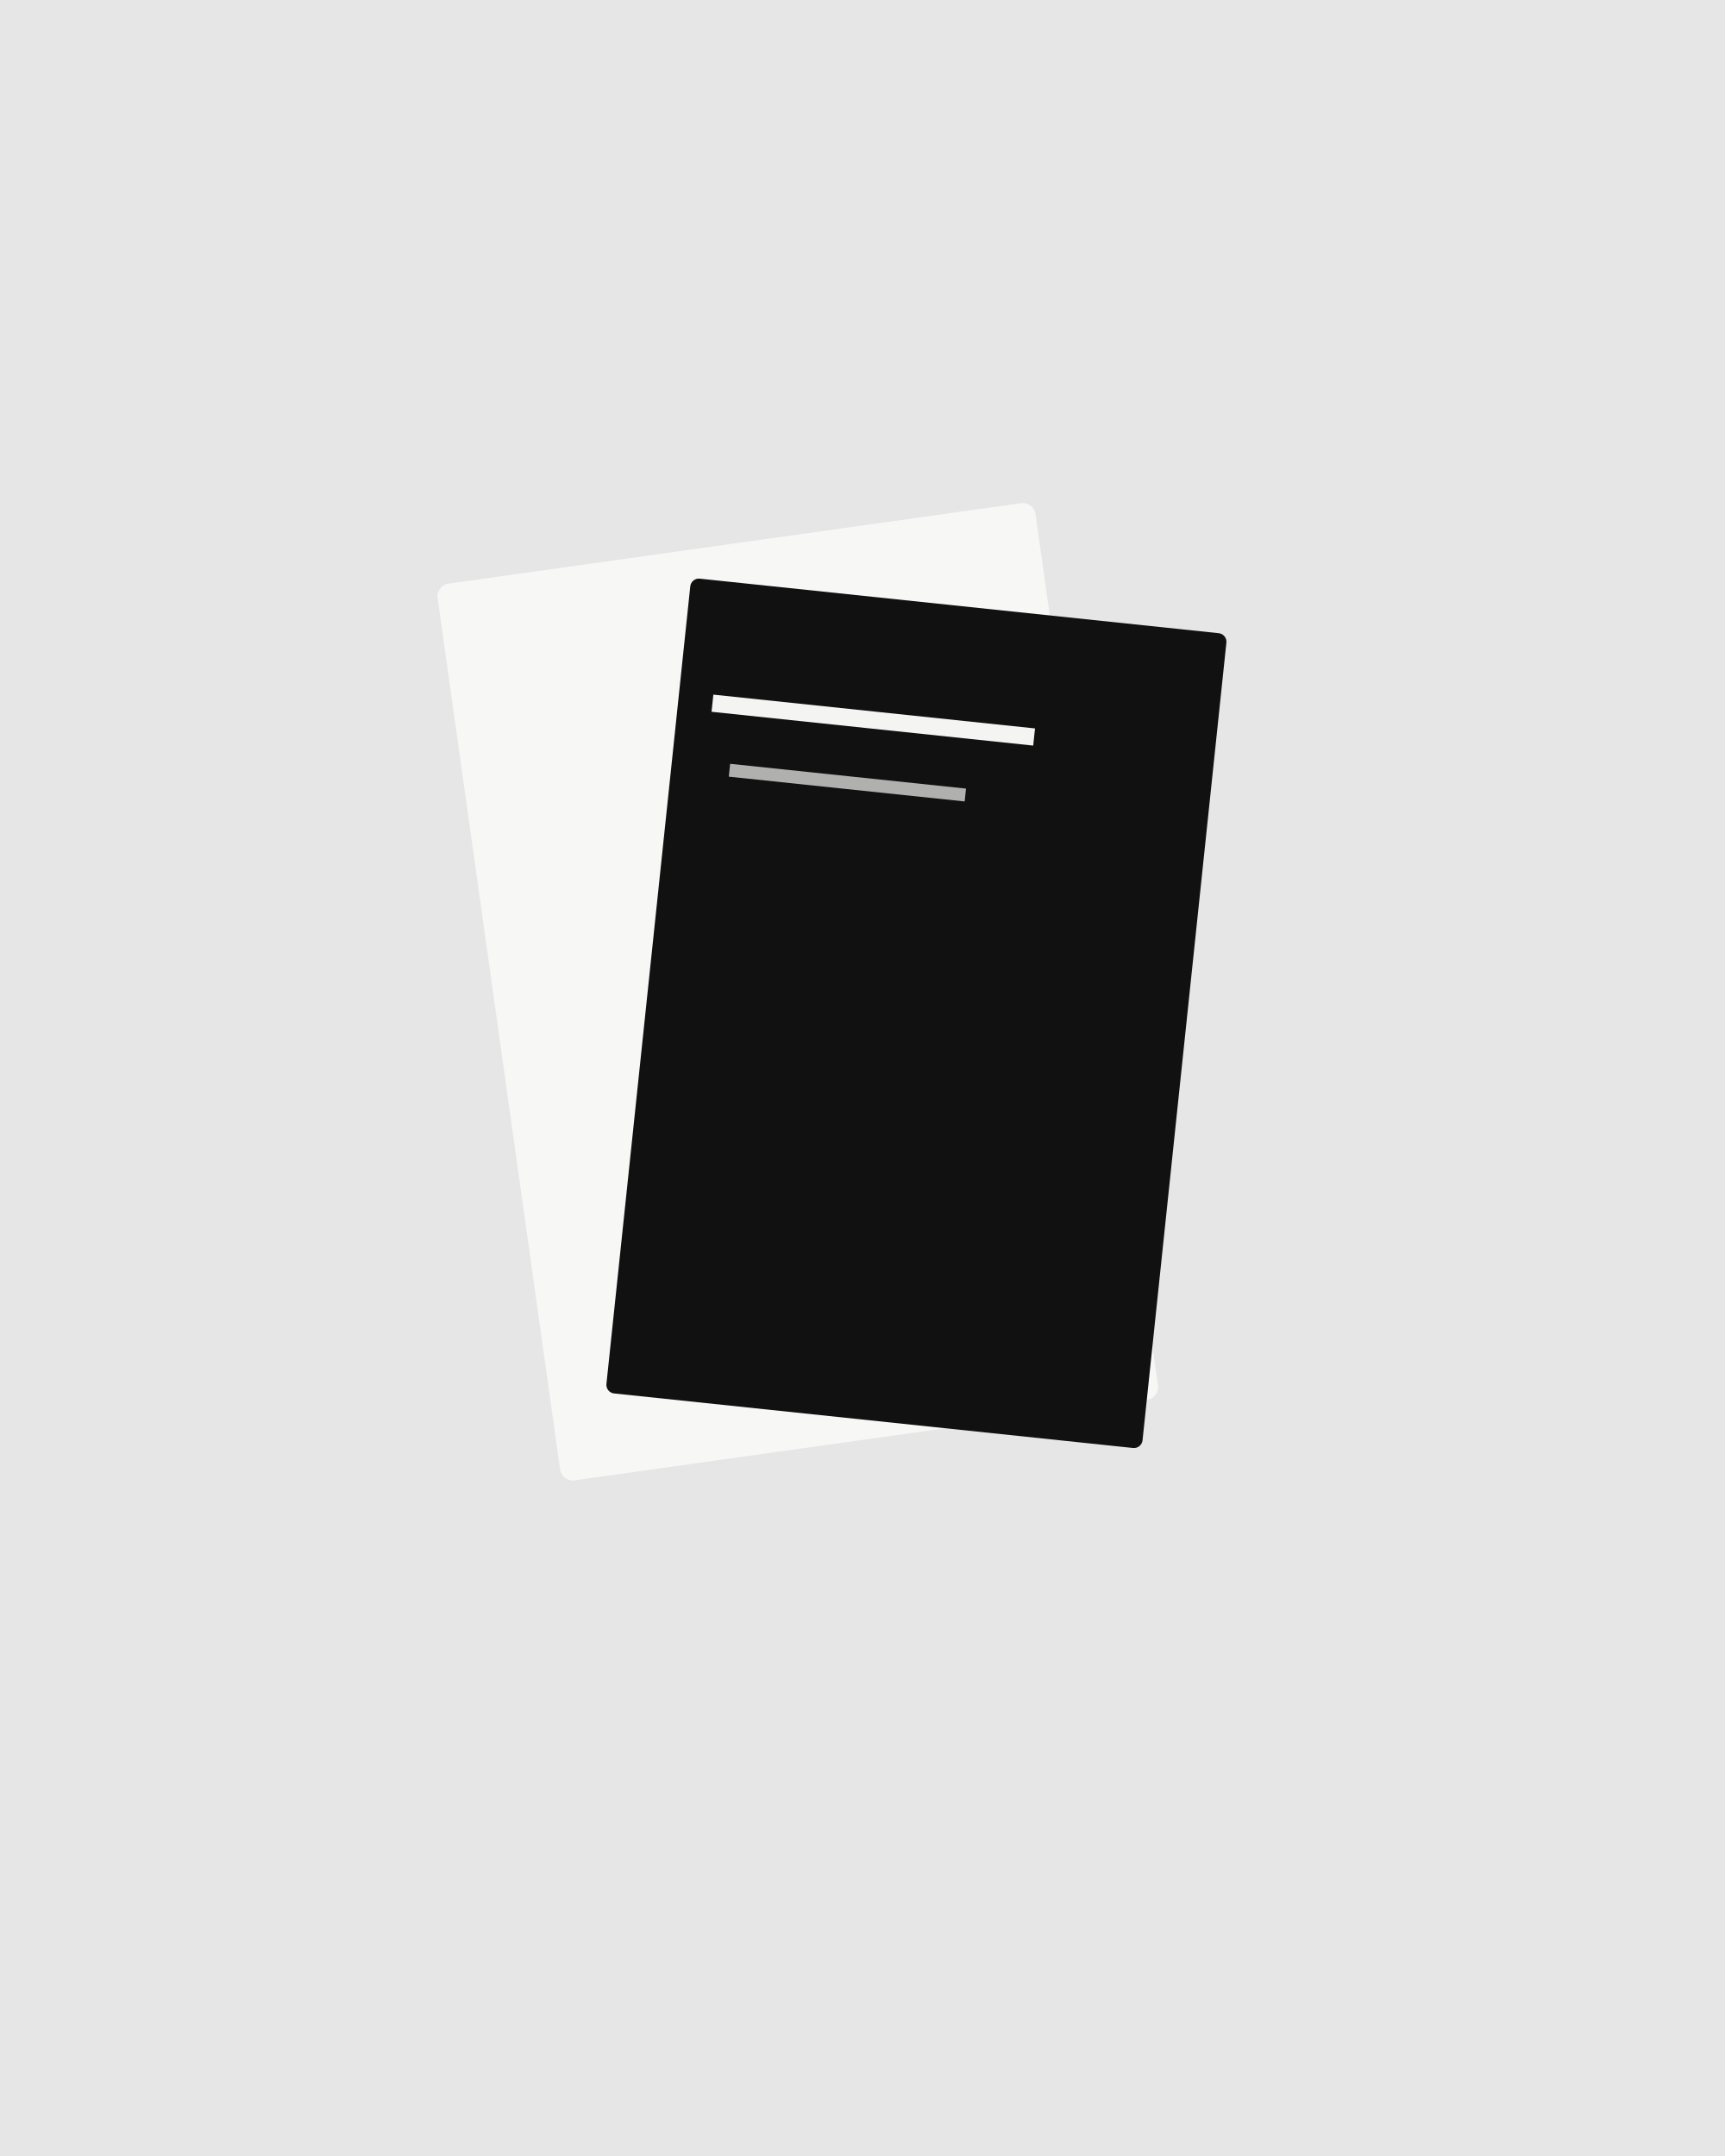
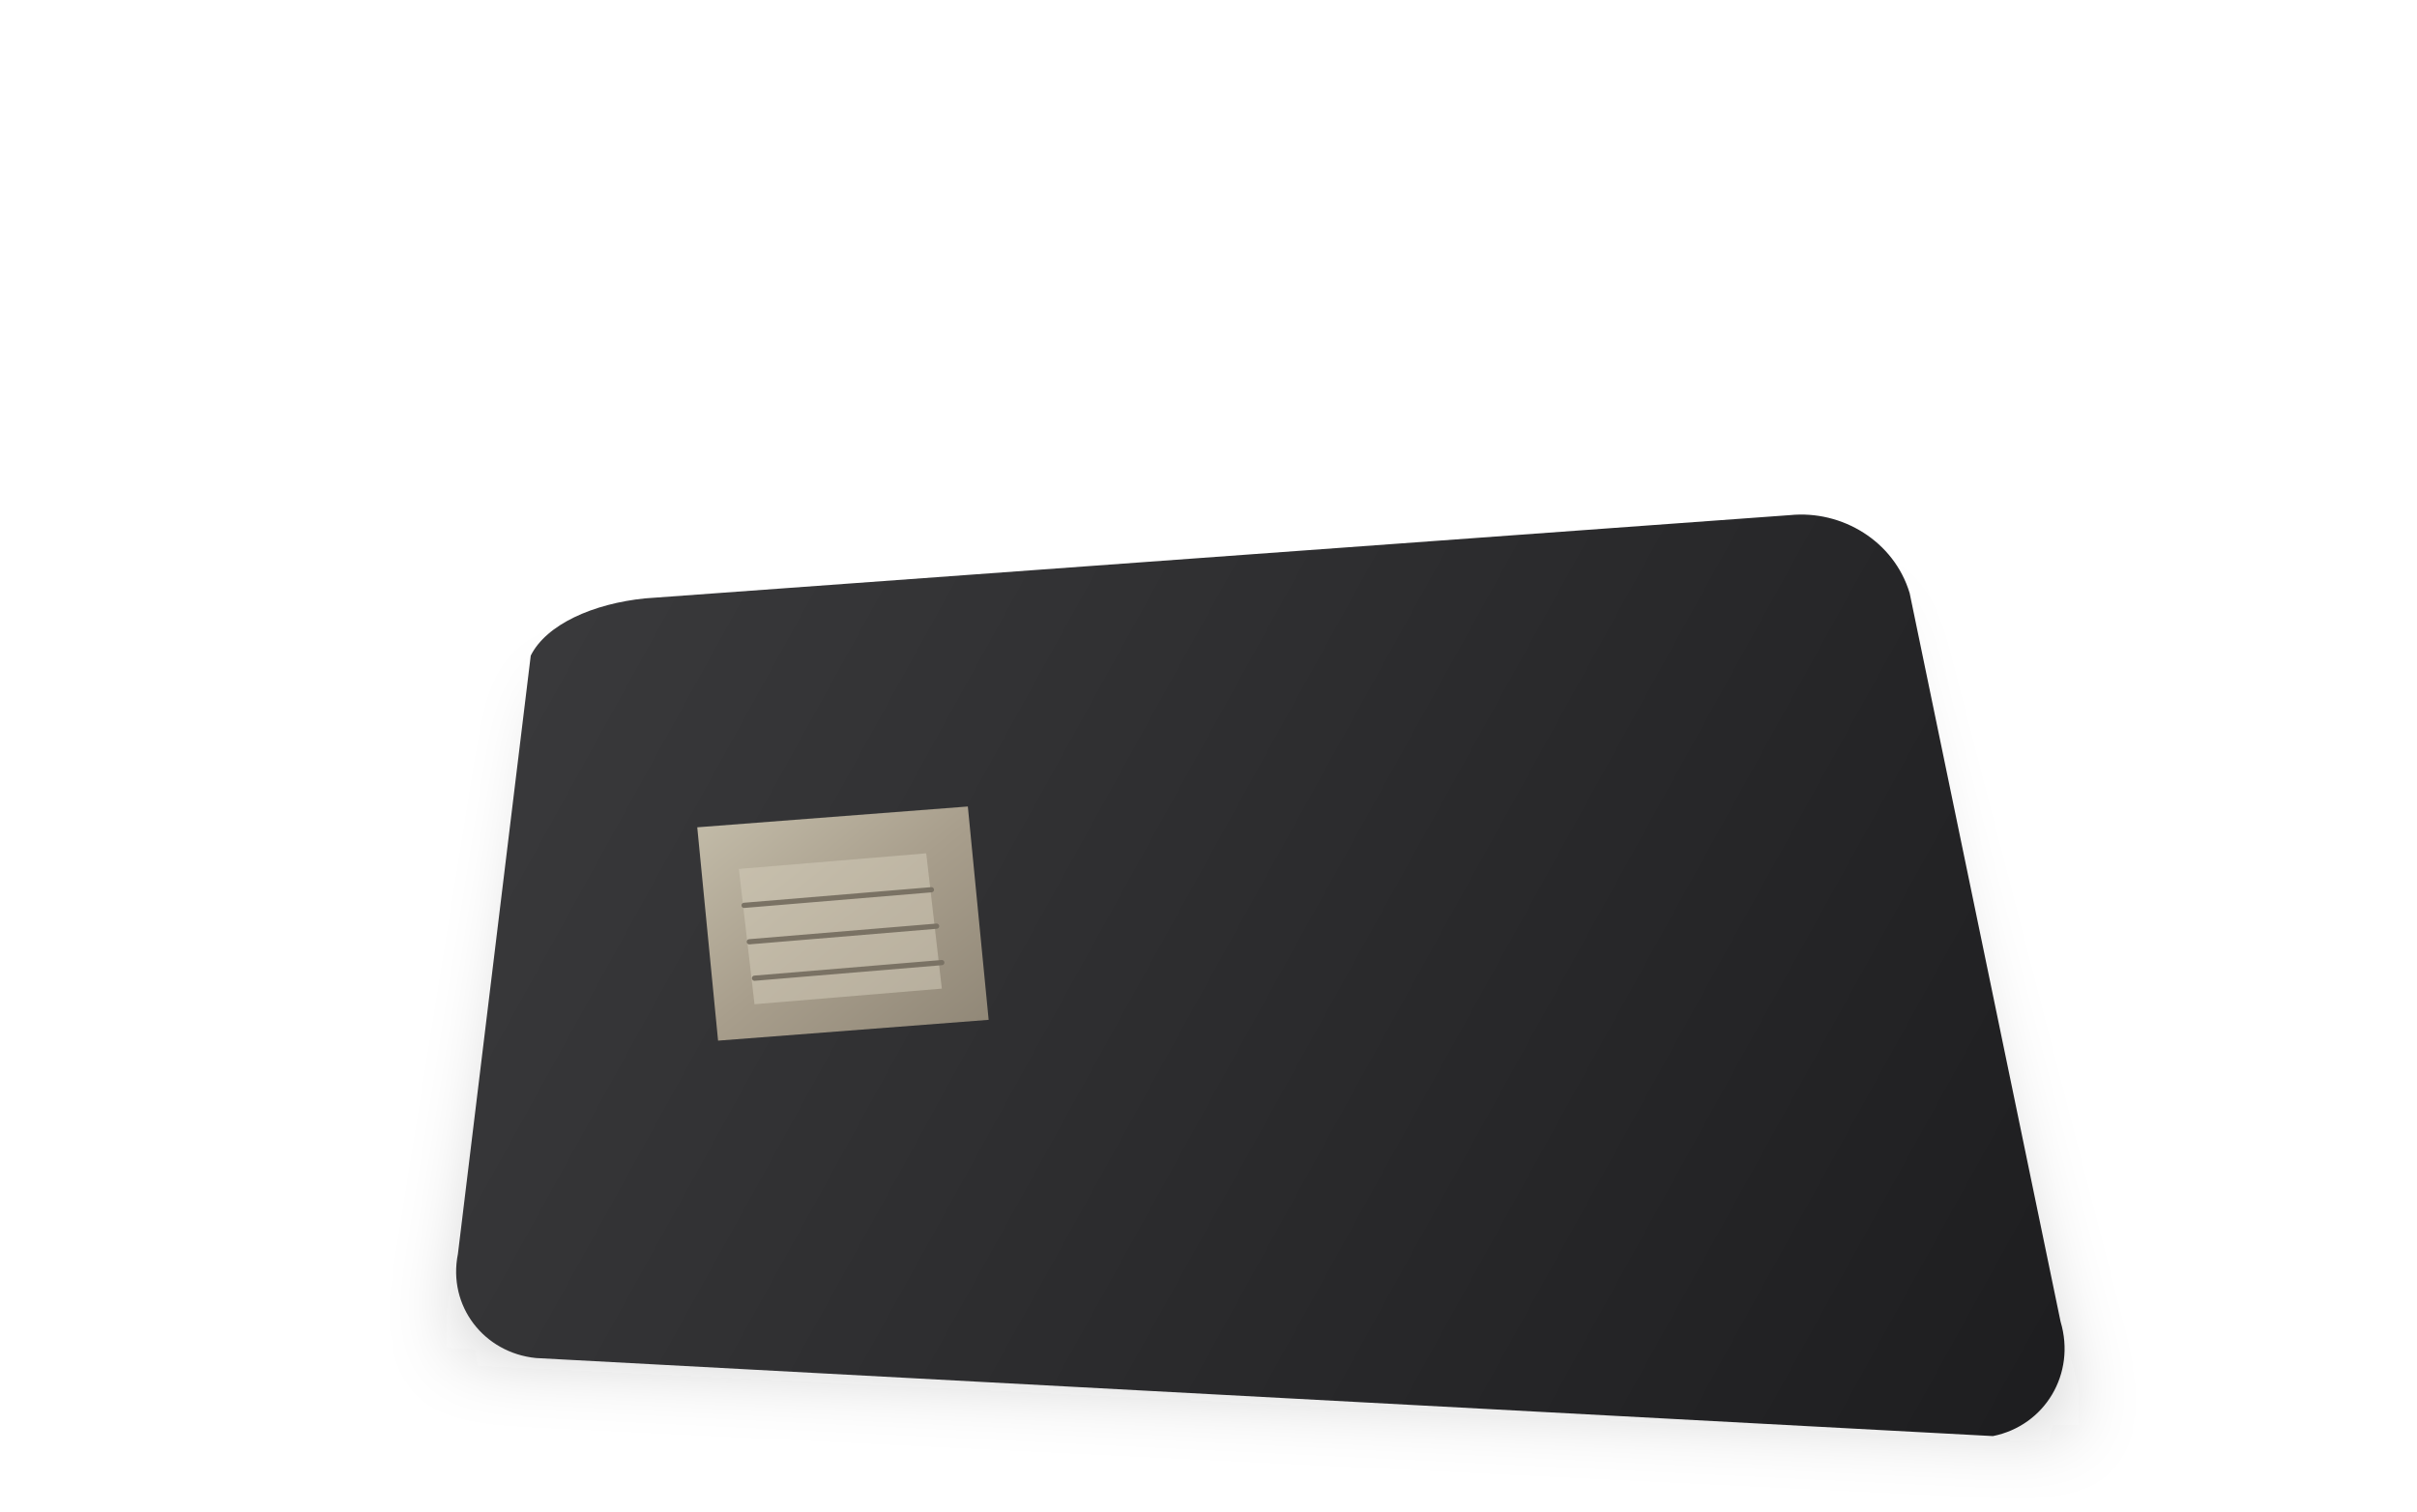
- <svg xmlns="http://www.w3.org/2000/svg" viewBox="0 0 800 1000" fill="none">
-   <rect width="800" height="1000" fill="#E6E6E6" />
-   <rect x="230" y="250" width="280" height="420" rx="6" fill="#F7F7F5" transform="rotate(-8 370 460)" />
-   <rect x="300" y="280" width="250" height="380" rx="4" fill="#111111" transform="rotate(6 425 470)" />
-   <rect x="330" y="330" width="150" height="8" fill="#F4F4F2" transform="rotate(6 405 334)" />
-   <rect x="338" y="360" width="110" height="6" fill="#F4F4F2" opacity="0.7" transform="rotate(6 393 363)" />
+ <svg xmlns="http://www.w3.org/2000/svg" viewBox="0 0 929 581" fill="none">
+   <g opacity="0.22" filter="url(#blur)">
+     <path d="M216 268 L716 238 L796 548 L176 518 Z" fill="#161616" />
+   </g>
+   <defs>
+     <linearGradient id="face" x1="200" y1="220" x2="780" y2="540" gradientUnits="userSpaceOnUse">
+       <stop stop-color="#3a3a3c" />
+       <stop offset="0.55" stop-color="#2a2a2c" />
+       <stop offset="1" stop-color="#1e1e20" />
+     </linearGradient>
+     <linearGradient id="chip" x1="0" y1="0" x2="1" y2="1">
+       <stop stop-color="#c4bdaa" />
+       <stop offset="0.5" stop-color="#a89e8c" />
+       <stop offset="1" stop-color="#8f8676" />
+     </linearGradient>
+     <filter id="blur" x="-20%" y="-20%" width="140%" height="140%">
+       <feGaussianBlur stdDeviation="14" />
+     </filter>
+   </defs>
+   <path d="M204 252        C210 240 228 232 248 230        L688 198        C708 196 728 208 734 228        L792 508        C798 528 786 548 766 552        L206 522        C186 520 172 502 176 482        Z" fill="url(#face)" />
+   <path d="M268 318 L372 310 L380 392 L276 400 Z" fill="url(#chip)" />
+   <path d="M284 334 L356 328 L362 380 L290 386 Z" fill="#d2cbb8" opacity="0.55" />
+   <path d="M286 348 L358 342" stroke="#7a7264" stroke-width="2" stroke-linecap="round" />
+   <path d="M288 362 L360 356" stroke="#7a7264" stroke-width="2" stroke-linecap="round" />
+   <path d="M290 376 L362 370" stroke="#7a7264" stroke-width="2" stroke-linecap="round" />
</svg>
